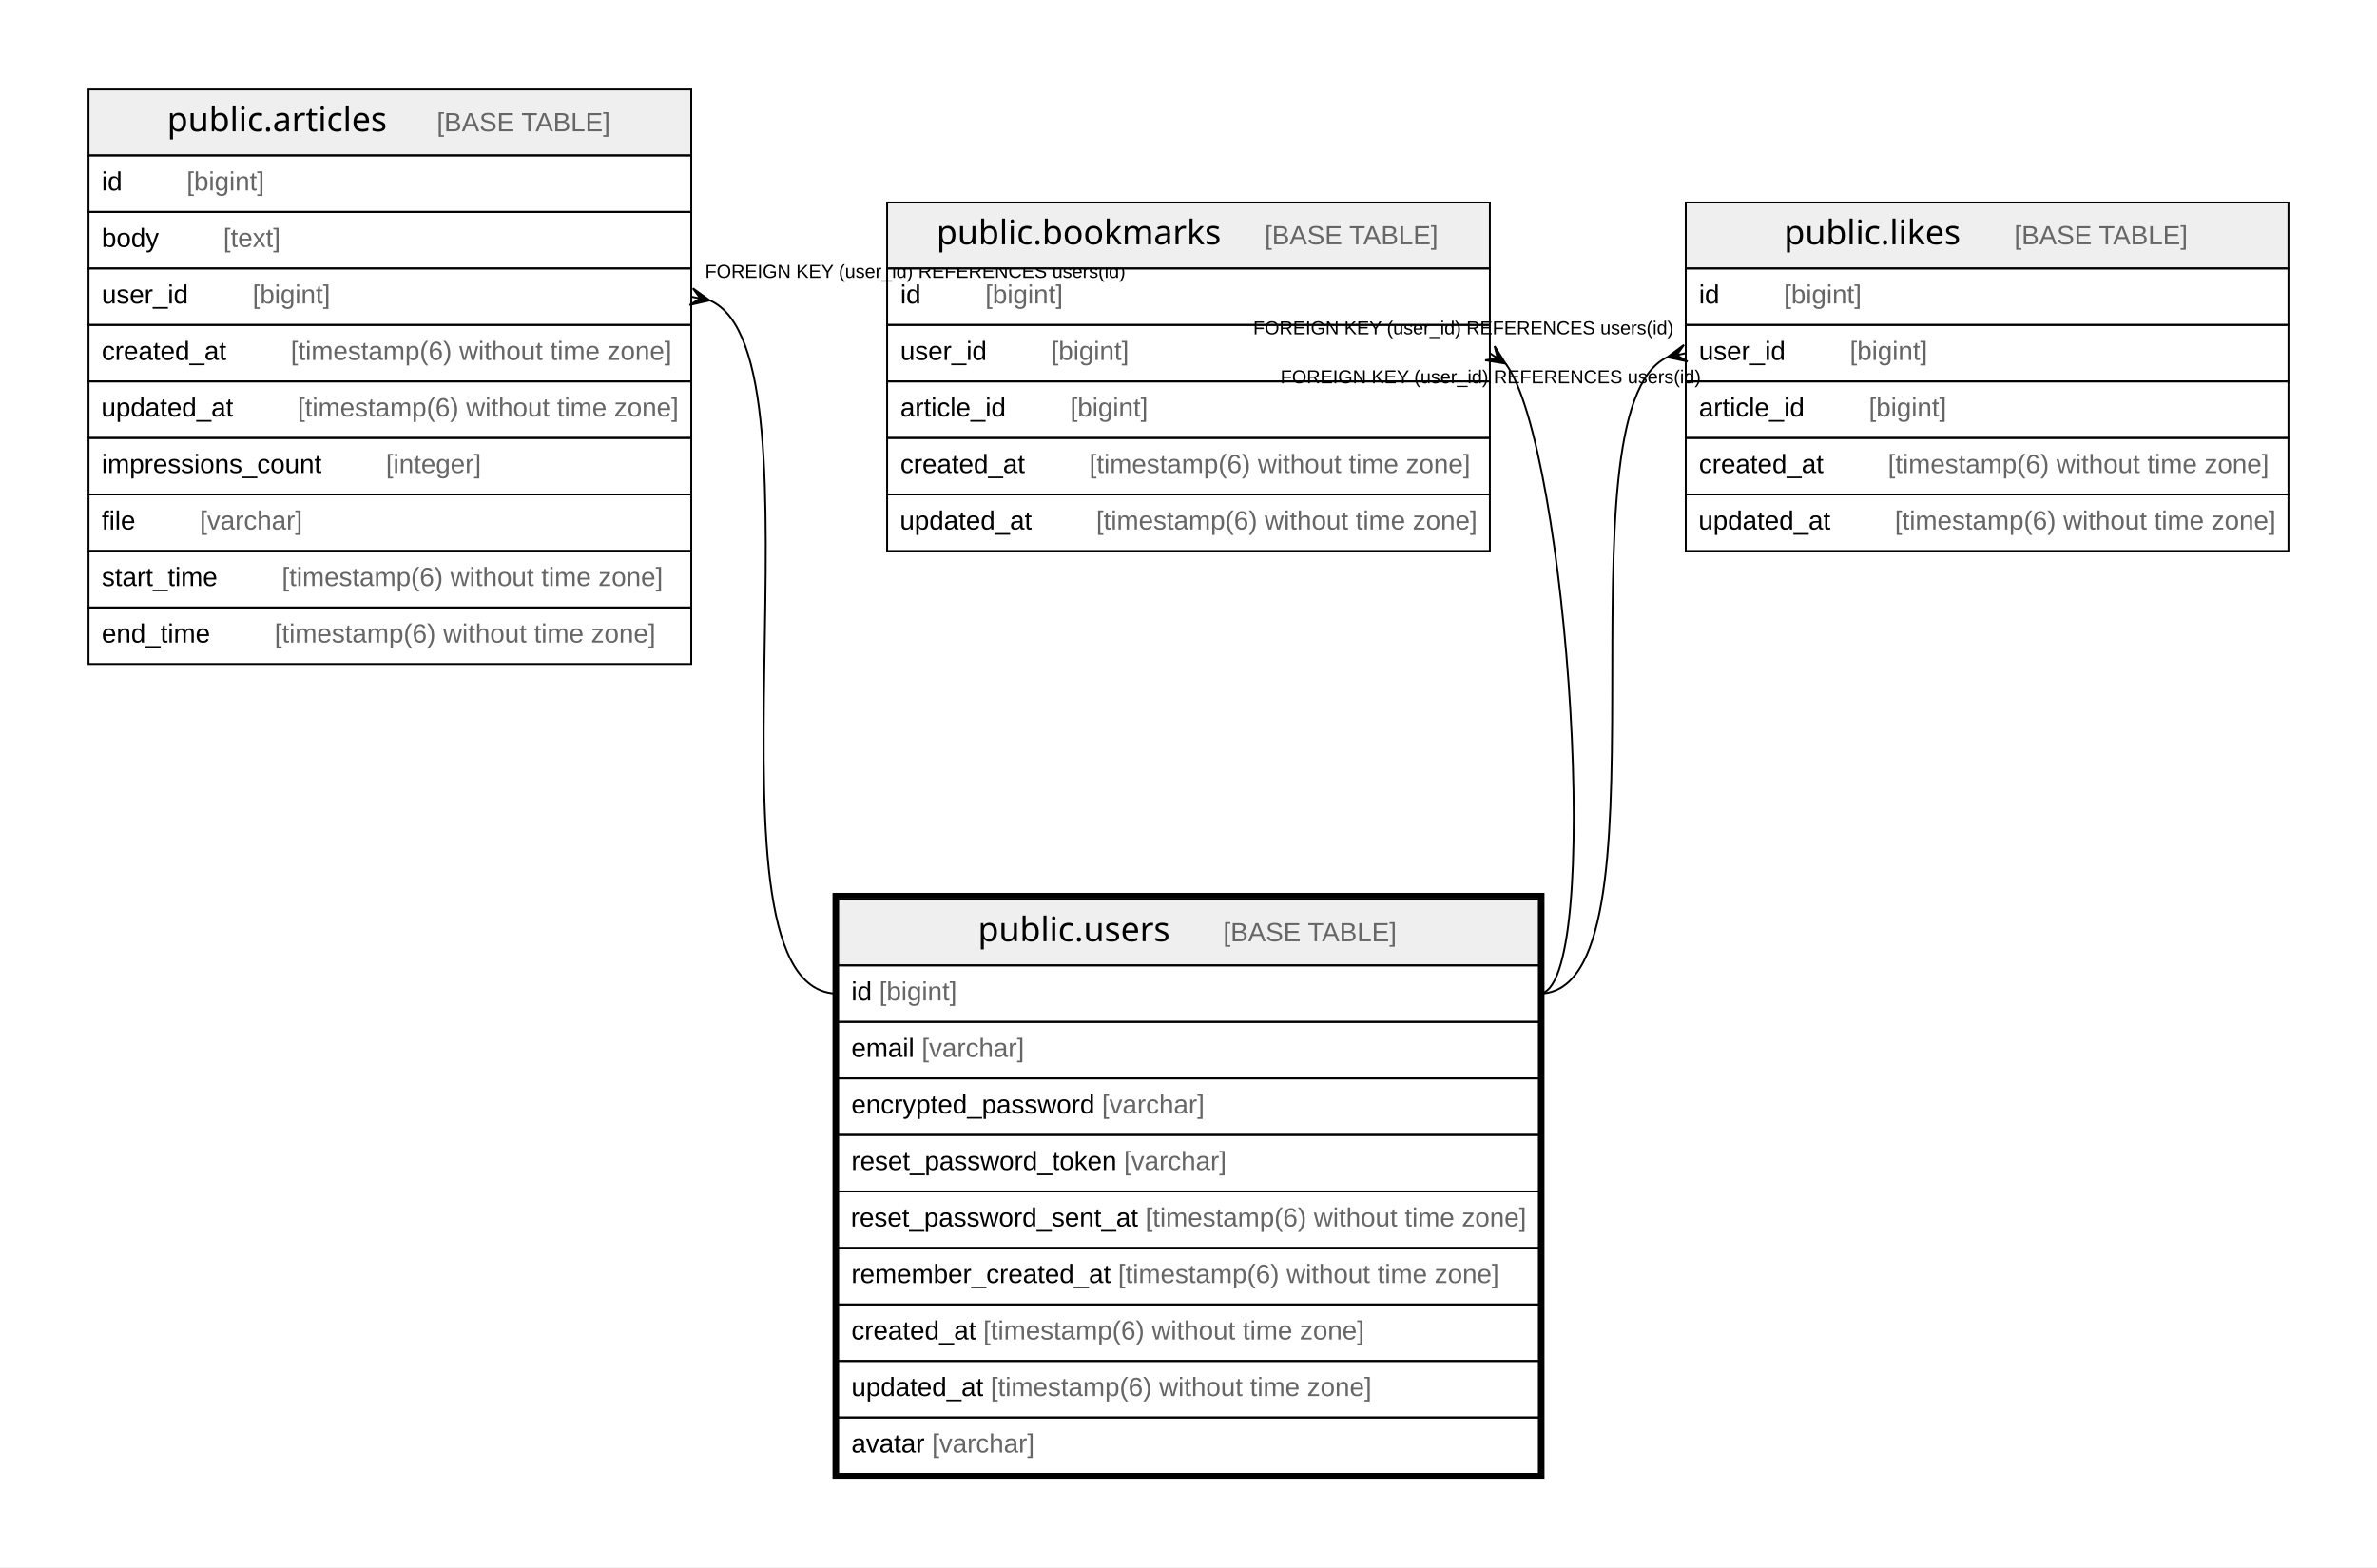
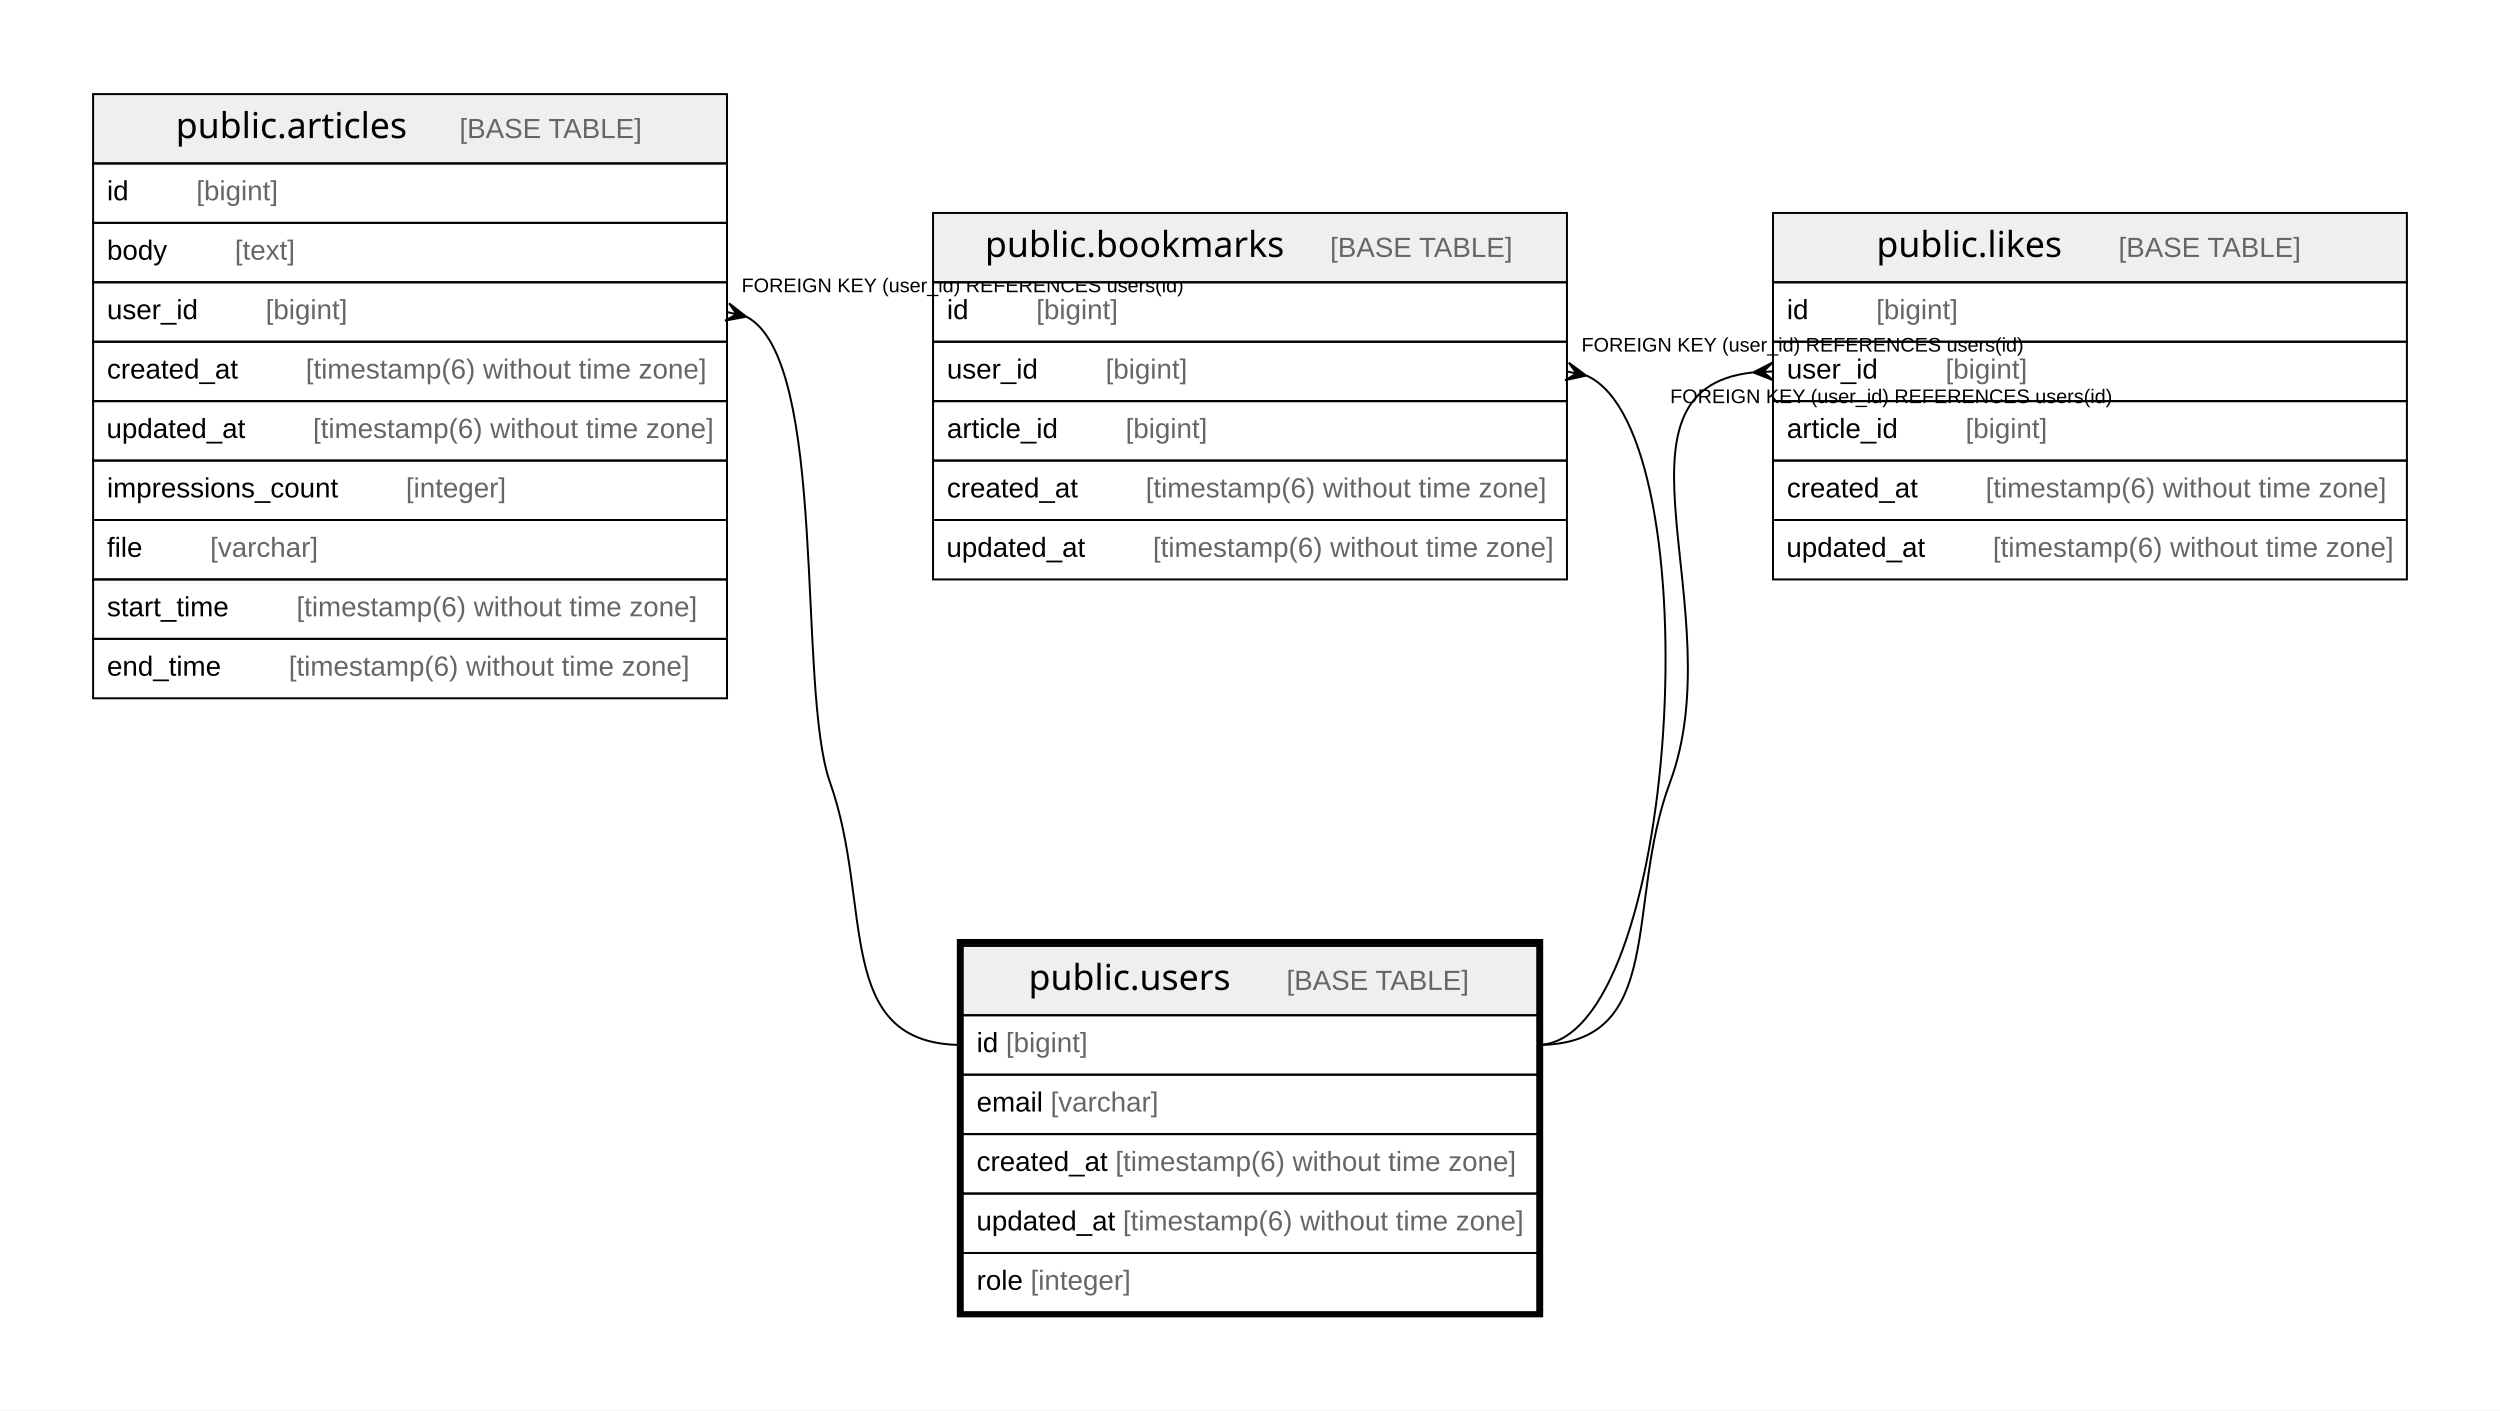
- <svg xmlns="http://www.w3.org/2000/svg" width="1262pt" height="832pt" viewBox="0.00 0.00 1262.00 832.00">
-   <g id="graph0" class="graph" transform="scale(1 1) rotate(0) translate(4 828)">
-     <polygon fill="#ffffff" stroke="transparent" points="-4,4 -4,-828 1258,-828 1258,4 -4,4" />
+ <svg xmlns="http://www.w3.org/2000/svg" width="1262pt" height="712pt" viewBox="0.00 0.00 1262.00 712.00">
+   <g id="graph0" class="graph" transform="scale(1 1) rotate(0) translate(4 708)">
+     <polygon fill="#ffffff" stroke="transparent" points="-4,4 -4,-708 1258,-708 1258,4 -4,4" />
    <g id="node1" class="node">
-       <polygon fill="#efefef" stroke="transparent" points="441,-315.5 441,-350.5 813,-350.5 813,-315.5 441,-315.5" />
-       <polygon fill="none" stroke="#000000" points="441,-315.5 441,-350.5 813,-350.5 813,-315.5 441,-315.5" />
-       <text text-anchor="start" x="515.209" y="-328.3" font-family="Arial Bold" font-size="18.00" fill="#000000">public.users</text>
-       <text text-anchor="start" x="611.223" y="-328.3" font-family="Arial" font-size="14.00" fill="#000000">    </text>
-       <text text-anchor="start" x="645.428" y="-328.3" font-family="Arial" font-size="14.00" fill="#666666">[BASE TABLE]</text>
-       <polygon fill="none" stroke="#000000" points="441,-285.5 441,-315.5 813,-315.5 813,-285.5 441,-285.5" />
-       <text text-anchor="start" x="448" y="-296.9" font-family="Arial" font-size="14.00" fill="#000000">id </text>
-       <text text-anchor="start" x="462.78" y="-296.9" font-family="Arial" font-size="14.00" fill="#666666">[bigint]</text>
-       <polygon fill="none" stroke="#000000" points="441,-255.5 441,-285.5 813,-285.5 813,-255.5 441,-255.5" />
-       <text text-anchor="start" x="448" y="-266.9" font-family="Arial" font-size="14.00" fill="#000000">email </text>
-       <text text-anchor="start" x="485.33" y="-266.9" font-family="Arial" font-size="14.00" fill="#666666">[varchar]</text>
-       <polygon fill="none" stroke="#000000" points="441,-225.5 441,-255.5 813,-255.5 813,-225.5 441,-225.5" />
-       <text text-anchor="start" x="448" y="-236.9" font-family="Arial" font-size="14.00" fill="#000000">encrypted_password </text>
-       <text text-anchor="start" x="581.035" y="-236.9" font-family="Arial" font-size="14.00" fill="#666666">[varchar]</text>
-       <polygon fill="none" stroke="#000000" points="441,-195.5 441,-225.5 813,-225.5 813,-195.5 441,-195.5" />
-       <text text-anchor="start" x="448" y="-206.9" font-family="Arial" font-size="14.00" fill="#000000">reset_password_token </text>
-       <text text-anchor="start" x="592.708" y="-206.9" font-family="Arial" font-size="14.00" fill="#666666">[varchar]</text>
-       <polygon fill="none" stroke="#000000" points="441,-165.5 441,-195.5 813,-195.5 813,-165.5 441,-165.5" />
-       <text text-anchor="start" x="447.687" y="-176.9" font-family="Arial" font-size="14.00" fill="#000000">reset_password_sent_at </text>
-       <text text-anchor="start" x="604.069" y="-176.9" font-family="Arial" font-size="14.00" fill="#666666">[timestamp(6) without time zone]</text>
-       <polygon fill="none" stroke="#000000" points="441,-135.5 441,-165.5 813,-165.5 813,-135.5 441,-135.5" />
-       <text text-anchor="start" x="448" y="-146.9" font-family="Arial" font-size="14.00" fill="#000000">remember_created_at </text>
-       <text text-anchor="start" x="589.583" y="-146.9" font-family="Arial" font-size="14.00" fill="#666666">[timestamp(6) without time zone]</text>
-       <polygon fill="none" stroke="#000000" points="441,-105.5 441,-135.5 813,-135.5 813,-105.5 441,-105.5" />
-       <text text-anchor="start" x="448" y="-116.9" font-family="Arial" font-size="14.00" fill="#000000">created_at </text>
-       <text text-anchor="start" x="518.028" y="-116.9" font-family="Arial" font-size="14.00" fill="#666666">[timestamp(6) without time zone]</text>
-       <polygon fill="none" stroke="#000000" points="441,-75.5 441,-105.5 813,-105.5 813,-75.5 441,-75.5" />
-       <text text-anchor="start" x="448" y="-86.9" font-family="Arial" font-size="14.00" fill="#000000">updated_at </text>
-       <text text-anchor="start" x="521.933" y="-86.9" font-family="Arial" font-size="14.00" fill="#666666">[timestamp(6) without time zone]</text>
-       <polygon fill="none" stroke="#000000" points="441,-45.5 441,-75.5 813,-75.5 813,-45.5 441,-45.5" />
-       <text text-anchor="start" x="448" y="-56.9" font-family="Arial" font-size="14.00" fill="#000000">avatar </text>
-       <text text-anchor="start" x="490.79" y="-56.9" font-family="Arial" font-size="14.00" fill="#666666">[varchar]</text>
-       <polygon fill="none" stroke="#000000" stroke-width="3" points="439.5,-44.5 439.5,-352.5 814.5,-352.5 814.5,-44.5 439.5,-44.5" />
+       <polygon fill="#efefef" stroke="transparent" points="482,-195.5 482,-230.5 772,-230.5 772,-195.5 482,-195.5" />
+       <polygon fill="none" stroke="#000000" points="482,-195.5 482,-230.5 772,-230.5 772,-195.5 482,-195.5" />
+       <text text-anchor="start" x="515.209" y="-208.3" font-family="Arial Bold" font-size="18.00" fill="#000000">public.users</text>
+       <text text-anchor="start" x="611.223" y="-208.3" font-family="Arial" font-size="14.00" fill="#000000">    </text>
+       <text text-anchor="start" x="645.428" y="-208.3" font-family="Arial" font-size="14.00" fill="#666666">[BASE TABLE]</text>
+       <polygon fill="none" stroke="#000000" points="482,-165.5 482,-195.5 772,-195.5 772,-165.5 482,-165.5" />
+       <text text-anchor="start" x="489" y="-176.9" font-family="Arial" font-size="14.00" fill="#000000">id </text>
+       <text text-anchor="start" x="503.78" y="-176.9" font-family="Arial" font-size="14.00" fill="#666666">[bigint]</text>
+       <polygon fill="none" stroke="#000000" points="482,-135.5 482,-165.5 772,-165.5 772,-135.5 482,-135.5" />
+       <text text-anchor="start" x="489" y="-146.9" font-family="Arial" font-size="14.00" fill="#000000">email </text>
+       <text text-anchor="start" x="526.33" y="-146.9" font-family="Arial" font-size="14.00" fill="#666666">[varchar]</text>
+       <polygon fill="none" stroke="#000000" points="482,-105.5 482,-135.5 772,-135.5 772,-105.5 482,-105.5" />
+       <text text-anchor="start" x="489" y="-116.9" font-family="Arial" font-size="14.00" fill="#000000">created_at </text>
+       <text text-anchor="start" x="559.028" y="-116.9" font-family="Arial" font-size="14.00" fill="#666666">[timestamp(6) without time zone]</text>
+       <polygon fill="none" stroke="#000000" points="482,-75.5 482,-105.5 772,-105.5 772,-75.5 482,-75.5" />
+       <text text-anchor="start" x="488.912" y="-86.9" font-family="Arial" font-size="14.00" fill="#000000">updated_at </text>
+       <text text-anchor="start" x="562.844" y="-86.9" font-family="Arial" font-size="14.00" fill="#666666">[timestamp(6) without time zone]</text>
+       <polygon fill="none" stroke="#000000" points="482,-45.5 482,-75.5 772,-75.5 772,-45.5 482,-45.5" />
+       <text text-anchor="start" x="489" y="-56.9" font-family="Arial" font-size="14.00" fill="#000000">role </text>
+       <text text-anchor="start" x="516.223" y="-56.9" font-family="Arial" font-size="14.00" fill="#666666">[integer]</text>
+       <polygon fill="none" stroke="#000000" stroke-width="3" points="480.5,-44.5 480.5,-232.5 773.5,-232.5 773.5,-44.5 480.5,-44.5" />
    </g>
    <g id="node2" class="node">
-       <polygon fill="#efefef" stroke="transparent" points="43,-745.5 43,-780.5 363,-780.5 363,-745.5 43,-745.5" />
-       <polygon fill="none" stroke="#000000" points="43,-745.5 43,-780.5 363,-780.5 363,-745.5 43,-745.5" />
-       <text text-anchor="start" x="84.714" y="-758.3" font-family="Arial Bold" font-size="18.00" fill="#000000">public.articles</text>
-       <text text-anchor="start" x="193.718" y="-758.3" font-family="Arial" font-size="14.00" fill="#000000">    </text>
-       <text text-anchor="start" x="227.923" y="-758.3" font-family="Arial" font-size="14.00" fill="#666666">[BASE TABLE]</text>
-       <polygon fill="none" stroke="#000000" points="43,-715.5 43,-745.5 363,-745.5 363,-715.5 43,-715.5" />
-       <text text-anchor="start" x="50" y="-726.9" font-family="Arial" font-size="14.00" fill="#000000">id    </text>
-       <text text-anchor="start" x="95.094" y="-726.9" font-family="Arial" font-size="14.00" fill="#666666">[bigint]</text>
-       <polygon fill="none" stroke="#000000" points="43,-685.5 43,-715.5 363,-715.5 363,-685.5 43,-685.5" />
-       <text text-anchor="start" x="50" y="-696.9" font-family="Arial" font-size="14.00" fill="#000000">body    </text>
-       <text text-anchor="start" x="114.553" y="-696.9" font-family="Arial" font-size="14.00" fill="#666666">[text]</text>
-       <polygon fill="none" stroke="#000000" points="43,-655.5 43,-685.5 363,-685.5 363,-655.5 43,-655.5" />
-       <text text-anchor="start" x="50" y="-666.9" font-family="Arial" font-size="14.00" fill="#000000">user_id    </text>
-       <text text-anchor="start" x="130.102" y="-666.9" font-family="Arial" font-size="14.00" fill="#666666">[bigint]</text>
-       <polygon fill="none" stroke="#000000" points="43,-625.5 43,-655.5 363,-655.5 363,-625.5 43,-625.5" />
-       <text text-anchor="start" x="50" y="-636.9" font-family="Arial" font-size="14.00" fill="#000000">created_at    </text>
-       <text text-anchor="start" x="150.342" y="-636.9" font-family="Arial" font-size="14.00" fill="#666666">[timestamp(6) without time zone]</text>
+       <polygon fill="#efefef" stroke="transparent" points="43,-625.5 43,-660.5 363,-660.5 363,-625.5 43,-625.5" />
+       <polygon fill="none" stroke="#000000" points="43,-625.5 43,-660.5 363,-660.5 363,-625.5 43,-625.5" />
+       <text text-anchor="start" x="84.714" y="-638.3" font-family="Arial Bold" font-size="18.00" fill="#000000">public.articles</text>
+       <text text-anchor="start" x="193.718" y="-638.3" font-family="Arial" font-size="14.00" fill="#000000">    </text>
+       <text text-anchor="start" x="227.923" y="-638.3" font-family="Arial" font-size="14.00" fill="#666666">[BASE TABLE]</text>
      <polygon fill="none" stroke="#000000" points="43,-595.5 43,-625.5 363,-625.5 363,-595.5 43,-595.5" />
-       <text text-anchor="start" x="49.755" y="-606.9" font-family="Arial" font-size="14.00" fill="#000000">updated_at    </text>
-       <text text-anchor="start" x="154.001" y="-606.9" font-family="Arial" font-size="14.00" fill="#666666">[timestamp(6) without time zone]</text>
+       <text text-anchor="start" x="50" y="-606.9" font-family="Arial" font-size="14.00" fill="#000000">id    </text>
+       <text text-anchor="start" x="95.094" y="-606.9" font-family="Arial" font-size="14.00" fill="#666666">[bigint]</text>
      <polygon fill="none" stroke="#000000" points="43,-565.5 43,-595.5 363,-595.5 363,-565.5 43,-565.5" />
-       <text text-anchor="start" x="50" y="-576.9" font-family="Arial" font-size="14.00" fill="#000000">impressions_count    </text>
-       <text text-anchor="start" x="200.891" y="-576.9" font-family="Arial" font-size="14.00" fill="#666666">[integer]</text>
+       <text text-anchor="start" x="50" y="-576.9" font-family="Arial" font-size="14.00" fill="#000000">body    </text>
+       <text text-anchor="start" x="114.553" y="-576.9" font-family="Arial" font-size="14.00" fill="#666666">[text]</text>
      <polygon fill="none" stroke="#000000" points="43,-535.5 43,-565.5 363,-565.5 363,-535.5 43,-535.5" />
-       <text text-anchor="start" x="50" y="-546.9" font-family="Arial" font-size="14.00" fill="#000000">file    </text>
-       <text text-anchor="start" x="102.091" y="-546.9" font-family="Arial" font-size="14.00" fill="#666666">[varchar]</text>
+       <text text-anchor="start" x="50" y="-546.9" font-family="Arial" font-size="14.00" fill="#000000">user_id    </text>
+       <text text-anchor="start" x="130.102" y="-546.9" font-family="Arial" font-size="14.00" fill="#666666">[bigint]</text>
      <polygon fill="none" stroke="#000000" points="43,-505.5 43,-535.5 363,-535.5 363,-505.5 43,-505.5" />
-       <text text-anchor="start" x="50" y="-516.9" font-family="Arial" font-size="14.00" fill="#000000">start_time    </text>
-       <text text-anchor="start" x="145.652" y="-516.9" font-family="Arial" font-size="14.00" fill="#666666">[timestamp(6) without time zone]</text>
+       <text text-anchor="start" x="50" y="-516.9" font-family="Arial" font-size="14.00" fill="#000000">created_at    </text>
+       <text text-anchor="start" x="150.342" y="-516.9" font-family="Arial" font-size="14.00" fill="#666666">[timestamp(6) without time zone]</text>
      <polygon fill="none" stroke="#000000" points="43,-475.5 43,-505.5 363,-505.5 363,-475.5 43,-475.5" />
-       <text text-anchor="start" x="50" y="-486.9" font-family="Arial" font-size="14.00" fill="#000000">end_time    </text>
-       <text text-anchor="start" x="141.776" y="-486.9" font-family="Arial" font-size="14.00" fill="#666666">[timestamp(6) without time zone]</text>
+       <text text-anchor="start" x="49.755" y="-486.9" font-family="Arial" font-size="14.00" fill="#000000">updated_at    </text>
+       <text text-anchor="start" x="154.001" y="-486.9" font-family="Arial" font-size="14.00" fill="#666666">[timestamp(6) without time zone]</text>
+       <polygon fill="none" stroke="#000000" points="43,-445.5 43,-475.5 363,-475.5 363,-445.5 43,-445.5" />
+       <text text-anchor="start" x="50" y="-456.9" font-family="Arial" font-size="14.00" fill="#000000">impressions_count    </text>
+       <text text-anchor="start" x="200.891" y="-456.9" font-family="Arial" font-size="14.00" fill="#666666">[integer]</text>
+       <polygon fill="none" stroke="#000000" points="43,-415.5 43,-445.5 363,-445.5 363,-415.5 43,-415.5" />
+       <text text-anchor="start" x="50" y="-426.9" font-family="Arial" font-size="14.00" fill="#000000">file    </text>
+       <text text-anchor="start" x="102.091" y="-426.9" font-family="Arial" font-size="14.00" fill="#666666">[varchar]</text>
+       <polygon fill="none" stroke="#000000" points="43,-385.5 43,-415.5 363,-415.5 363,-385.5 43,-385.5" />
+       <text text-anchor="start" x="50" y="-396.9" font-family="Arial" font-size="14.00" fill="#000000">start_time    </text>
+       <text text-anchor="start" x="145.652" y="-396.9" font-family="Arial" font-size="14.00" fill="#666666">[timestamp(6) without time zone]</text>
+       <polygon fill="none" stroke="#000000" points="43,-355.5 43,-385.5 363,-385.5 363,-355.5 43,-355.5" />
+       <text text-anchor="start" x="50" y="-366.9" font-family="Arial" font-size="14.00" fill="#000000">end_time    </text>
+       <text text-anchor="start" x="141.776" y="-366.9" font-family="Arial" font-size="14.00" fill="#666666">[timestamp(6) without time zone]</text>
    </g>
    <g id="edge1" class="edge">
-       <path fill="none" stroke="#000000" d="M372.895,-668.509C439.611,-639.386 360.581,-300.5 441,-300.5" />
-       <polygon fill="#000000" stroke="#000000" points="372.804,-668.528 362.112,-666.088 367.902,-669.514 363,-670.5 363,-670.5 363,-670.5 367.902,-669.514 363.888,-674.912 372.804,-668.528 372.804,-668.528" />
-       <text text-anchor="start" x="370.334" y="-680.5" font-family="Arial" font-size="10.00" fill="#000000">FOREIGN KEY (user_id) REFERENCES users(id)</text>
+       <path fill="none" stroke="#000000" d="M372.815,-548.126C414.522,-526.316 398.091,-360.521 415,-313 437.122,-250.829 416.01,-180.5 482,-180.5" />
+       <polygon fill="#000000" stroke="#000000" points="372.72,-548.149 361.942,-546.126 367.86,-549.324 363,-550.5 363,-550.5 363,-550.5 367.86,-549.324 364.058,-554.874 372.72,-548.149 372.72,-548.149" />
+       <text text-anchor="start" x="370.334" y="-560.5" font-family="Arial" font-size="10.00" fill="#000000">FOREIGN KEY (user_id) REFERENCES users(id)</text>
    </g>
    <g id="node3" class="node">
-       <polygon fill="#efefef" stroke="transparent" points="467,-685.5 467,-720.5 787,-720.5 787,-685.5 467,-685.5" />
-       <polygon fill="none" stroke="#000000" points="467,-685.5 467,-720.5 787,-720.5 787,-685.5 467,-685.5" />
-       <text text-anchor="start" x="493.207" y="-698.3" font-family="Arial Bold" font-size="18.00" fill="#000000">public.bookmarks</text>
-       <text text-anchor="start" x="633.225" y="-698.3" font-family="Arial" font-size="14.00" fill="#000000">    </text>
-       <text text-anchor="start" x="667.43" y="-698.3" font-family="Arial" font-size="14.00" fill="#666666">[BASE TABLE]</text>
-       <polygon fill="none" stroke="#000000" points="467,-655.5 467,-685.5 787,-685.5 787,-655.5 467,-655.5" />
-       <text text-anchor="start" x="474" y="-666.9" font-family="Arial" font-size="14.00" fill="#000000">id    </text>
-       <text text-anchor="start" x="519.094" y="-666.9" font-family="Arial" font-size="14.00" fill="#666666">[bigint]</text>
-       <polygon fill="none" stroke="#000000" points="467,-625.5 467,-655.5 787,-655.5 787,-625.5 467,-625.5" />
-       <text text-anchor="start" x="474" y="-636.9" font-family="Arial" font-size="14.00" fill="#000000">user_id    </text>
-       <text text-anchor="start" x="554.102" y="-636.9" font-family="Arial" font-size="14.00" fill="#666666">[bigint]</text>
-       <polygon fill="none" stroke="#000000" points="467,-595.5 467,-625.5 787,-625.5 787,-595.5 467,-595.5" />
-       <text text-anchor="start" x="474" y="-606.9" font-family="Arial" font-size="14.00" fill="#000000">article_id    </text>
-       <text text-anchor="start" x="564.206" y="-606.9" font-family="Arial" font-size="14.00" fill="#666666">[bigint]</text>
-       <polygon fill="none" stroke="#000000" points="467,-565.5 467,-595.5 787,-595.5 787,-565.5 467,-565.5" />
-       <text text-anchor="start" x="474" y="-576.9" font-family="Arial" font-size="14.00" fill="#000000">created_at    </text>
-       <text text-anchor="start" x="574.342" y="-576.9" font-family="Arial" font-size="14.00" fill="#666666">[timestamp(6) without time zone]</text>
+       <polygon fill="#efefef" stroke="transparent" points="467,-565.5 467,-600.5 787,-600.5 787,-565.5 467,-565.5" />
+       <polygon fill="none" stroke="#000000" points="467,-565.5 467,-600.5 787,-600.5 787,-565.5 467,-565.5" />
+       <text text-anchor="start" x="493.207" y="-578.3" font-family="Arial Bold" font-size="18.00" fill="#000000">public.bookmarks</text>
+       <text text-anchor="start" x="633.225" y="-578.3" font-family="Arial" font-size="14.00" fill="#000000">    </text>
+       <text text-anchor="start" x="667.43" y="-578.3" font-family="Arial" font-size="14.00" fill="#666666">[BASE TABLE]</text>
      <polygon fill="none" stroke="#000000" points="467,-535.5 467,-565.5 787,-565.5 787,-535.5 467,-535.5" />
-       <text text-anchor="start" x="473.755" y="-546.9" font-family="Arial" font-size="14.00" fill="#000000">updated_at    </text>
-       <text text-anchor="start" x="578.001" y="-546.9" font-family="Arial" font-size="14.00" fill="#666666">[timestamp(6) without time zone]</text>
+       <text text-anchor="start" x="474" y="-546.9" font-family="Arial" font-size="14.00" fill="#000000">id    </text>
+       <text text-anchor="start" x="519.094" y="-546.9" font-family="Arial" font-size="14.00" fill="#666666">[bigint]</text>
+       <polygon fill="none" stroke="#000000" points="467,-505.5 467,-535.5 787,-535.5 787,-505.5 467,-505.5" />
+       <text text-anchor="start" x="474" y="-516.9" font-family="Arial" font-size="14.00" fill="#000000">user_id    </text>
+       <text text-anchor="start" x="554.102" y="-516.9" font-family="Arial" font-size="14.00" fill="#666666">[bigint]</text>
+       <polygon fill="none" stroke="#000000" points="467,-475.5 467,-505.5 787,-505.5 787,-475.5 467,-475.5" />
+       <text text-anchor="start" x="474" y="-486.9" font-family="Arial" font-size="14.00" fill="#000000">article_id    </text>
+       <text text-anchor="start" x="564.206" y="-486.9" font-family="Arial" font-size="14.00" fill="#666666">[bigint]</text>
+       <polygon fill="none" stroke="#000000" points="467,-445.5 467,-475.5 787,-475.5 787,-445.5 467,-445.5" />
+       <text text-anchor="start" x="474" y="-456.9" font-family="Arial" font-size="14.00" fill="#000000">created_at    </text>
+       <text text-anchor="start" x="574.342" y="-456.9" font-family="Arial" font-size="14.00" fill="#666666">[timestamp(6) without time zone]</text>
+       <polygon fill="none" stroke="#000000" points="467,-415.5 467,-445.5 787,-445.5 787,-415.5 467,-415.5" />
+       <text text-anchor="start" x="473.755" y="-426.9" font-family="Arial" font-size="14.00" fill="#000000">updated_at    </text>
+       <text text-anchor="start" x="578.001" y="-426.9" font-family="Arial" font-size="14.00" fill="#666666">[timestamp(6) without time zone]</text>
    </g>
    <g id="edge2" class="edge">
-       <path fill="none" stroke="#000000" d="M795.428,-634.882C828.478,-590.676 848.002,-300.5 813,-300.5" />
-       <polygon fill="#000000" stroke="#000000" points="795.321,-634.954 784.504,-636.755 791.16,-637.727 787,-640.5 787,-640.5 787,-640.5 791.16,-637.727 789.496,-644.245 795.321,-634.954 795.321,-634.954" />
-       <text text-anchor="start" x="675.835" y="-624.5" font-family="Arial" font-size="10.00" fill="#000000">FOREIGN KEY (user_id) REFERENCES users(id)</text>
+       <path fill="none" stroke="#000000" d="M797.041,-518.329C861.09,-489.372 844.084,-180.5 772,-180.5" />
+       <polygon fill="#000000" stroke="#000000" points="796.774,-518.386 786.049,-516.102 791.887,-519.443 787,-520.5 787,-520.5 787,-520.5 791.887,-519.443 787.951,-524.898 796.774,-518.386 796.774,-518.386" />
+       <text text-anchor="start" x="794.335" y="-530.5" font-family="Arial" font-size="10.00" fill="#000000">FOREIGN KEY (user_id) REFERENCES users(id)</text>
    </g>
    <g id="node4" class="node">
-       <polygon fill="#efefef" stroke="transparent" points="891,-685.5 891,-720.5 1211,-720.5 1211,-685.5 891,-685.5" />
-       <polygon fill="none" stroke="#000000" points="891,-685.5 891,-720.5 1211,-720.5 1211,-685.5 891,-685.5" />
-       <text text-anchor="start" x="943.214" y="-698.3" font-family="Arial Bold" font-size="18.00" fill="#000000">public.likes</text>
-       <text text-anchor="start" x="1031.218" y="-698.3" font-family="Arial" font-size="14.00" fill="#000000">    </text>
-       <text text-anchor="start" x="1065.423" y="-698.3" font-family="Arial" font-size="14.00" fill="#666666">[BASE TABLE]</text>
-       <polygon fill="none" stroke="#000000" points="891,-655.5 891,-685.5 1211,-685.5 1211,-655.5 891,-655.5" />
-       <text text-anchor="start" x="898" y="-666.9" font-family="Arial" font-size="14.00" fill="#000000">id    </text>
-       <text text-anchor="start" x="943.094" y="-666.9" font-family="Arial" font-size="14.00" fill="#666666">[bigint]</text>
-       <polygon fill="none" stroke="#000000" points="891,-625.5 891,-655.5 1211,-655.5 1211,-625.5 891,-625.5" />
-       <text text-anchor="start" x="898" y="-636.9" font-family="Arial" font-size="14.00" fill="#000000">user_id    </text>
-       <text text-anchor="start" x="978.102" y="-636.9" font-family="Arial" font-size="14.00" fill="#666666">[bigint]</text>
-       <polygon fill="none" stroke="#000000" points="891,-595.5 891,-625.5 1211,-625.5 1211,-595.5 891,-595.5" />
-       <text text-anchor="start" x="898" y="-606.9" font-family="Arial" font-size="14.00" fill="#000000">article_id    </text>
-       <text text-anchor="start" x="988.206" y="-606.9" font-family="Arial" font-size="14.00" fill="#666666">[bigint]</text>
-       <polygon fill="none" stroke="#000000" points="891,-565.5 891,-595.5 1211,-595.5 1211,-565.5 891,-565.5" />
-       <text text-anchor="start" x="898" y="-576.9" font-family="Arial" font-size="14.00" fill="#000000">created_at    </text>
-       <text text-anchor="start" x="998.342" y="-576.9" font-family="Arial" font-size="14.00" fill="#666666">[timestamp(6) without time zone]</text>
+       <polygon fill="#efefef" stroke="transparent" points="891,-565.5 891,-600.5 1211,-600.5 1211,-565.5 891,-565.5" />
+       <polygon fill="none" stroke="#000000" points="891,-565.5 891,-600.5 1211,-600.5 1211,-565.5 891,-565.5" />
+       <text text-anchor="start" x="943.214" y="-578.3" font-family="Arial Bold" font-size="18.00" fill="#000000">public.likes</text>
+       <text text-anchor="start" x="1031.218" y="-578.3" font-family="Arial" font-size="14.00" fill="#000000">    </text>
+       <text text-anchor="start" x="1065.423" y="-578.3" font-family="Arial" font-size="14.00" fill="#666666">[BASE TABLE]</text>
      <polygon fill="none" stroke="#000000" points="891,-535.5 891,-565.5 1211,-565.5 1211,-535.5 891,-535.5" />
-       <text text-anchor="start" x="897.755" y="-546.9" font-family="Arial" font-size="14.00" fill="#000000">updated_at    </text>
-       <text text-anchor="start" x="1002.001" y="-546.9" font-family="Arial" font-size="14.00" fill="#666666">[timestamp(6) without time zone]</text>
+       <text text-anchor="start" x="898" y="-546.9" font-family="Arial" font-size="14.00" fill="#000000">id    </text>
+       <text text-anchor="start" x="943.094" y="-546.9" font-family="Arial" font-size="14.00" fill="#666666">[bigint]</text>
+       <polygon fill="none" stroke="#000000" points="891,-505.5 891,-535.5 1211,-535.5 1211,-505.5 891,-505.5" />
+       <text text-anchor="start" x="898" y="-516.9" font-family="Arial" font-size="14.00" fill="#000000">user_id    </text>
+       <text text-anchor="start" x="978.102" y="-516.9" font-family="Arial" font-size="14.00" fill="#666666">[bigint]</text>
+       <polygon fill="none" stroke="#000000" points="891,-475.5 891,-505.5 1211,-505.5 1211,-475.5 891,-475.5" />
+       <text text-anchor="start" x="898" y="-486.9" font-family="Arial" font-size="14.00" fill="#000000">article_id    </text>
+       <text text-anchor="start" x="988.206" y="-486.9" font-family="Arial" font-size="14.00" fill="#666666">[bigint]</text>
+       <polygon fill="none" stroke="#000000" points="891,-445.5 891,-475.5 1211,-475.5 1211,-445.5 891,-445.5" />
+       <text text-anchor="start" x="898" y="-456.9" font-family="Arial" font-size="14.00" fill="#000000">created_at    </text>
+       <text text-anchor="start" x="998.342" y="-456.9" font-family="Arial" font-size="14.00" fill="#666666">[timestamp(6) without time zone]</text>
+       <polygon fill="none" stroke="#000000" points="891,-415.5 891,-445.5 1211,-445.5 1211,-415.5 891,-415.5" />
+       <text text-anchor="start" x="897.755" y="-426.9" font-family="Arial" font-size="14.00" fill="#000000">updated_at    </text>
+       <text text-anchor="start" x="1002.001" y="-426.9" font-family="Arial" font-size="14.00" fill="#666666">[timestamp(6) without time zone]</text>
    </g>
    <g id="edge3" class="edge">
-       <path fill="none" stroke="#000000" d="M881.086,-638.329C820.364,-609.372 886.885,-300.5 813,-300.5" />
-       <polygon fill="#000000" stroke="#000000" points="881.231,-638.361 890.037,-644.896 886.116,-639.43 891,-640.5 891,-640.5 891,-640.5 886.116,-639.43 891.963,-636.104 881.231,-638.361 881.231,-638.361" />
-       <text text-anchor="start" x="661.335" y="-650.5" font-family="Arial" font-size="10.00" fill="#000000">FOREIGN KEY (user_id) REFERENCES users(id)</text>
+       <path fill="none" stroke="#000000" d="M880.626,-519.967C801.719,-511.293 870.915,-398.604 839,-313 815.948,-251.168 837.99,-180.5 772,-180.5" />
+       <polygon fill="#000000" stroke="#000000" points="881.013,-519.986 890.769,-524.994 886.007,-520.243 891,-520.5 891,-520.5 891,-520.5 886.007,-520.243 891.231,-516.006 881.013,-519.986 881.013,-519.986" />
+       <text text-anchor="start" x="839.085" y="-504.5" font-family="Arial" font-size="10.00" fill="#000000">FOREIGN KEY (user_id) REFERENCES users(id)</text>
    </g>
  </g>
</svg>
